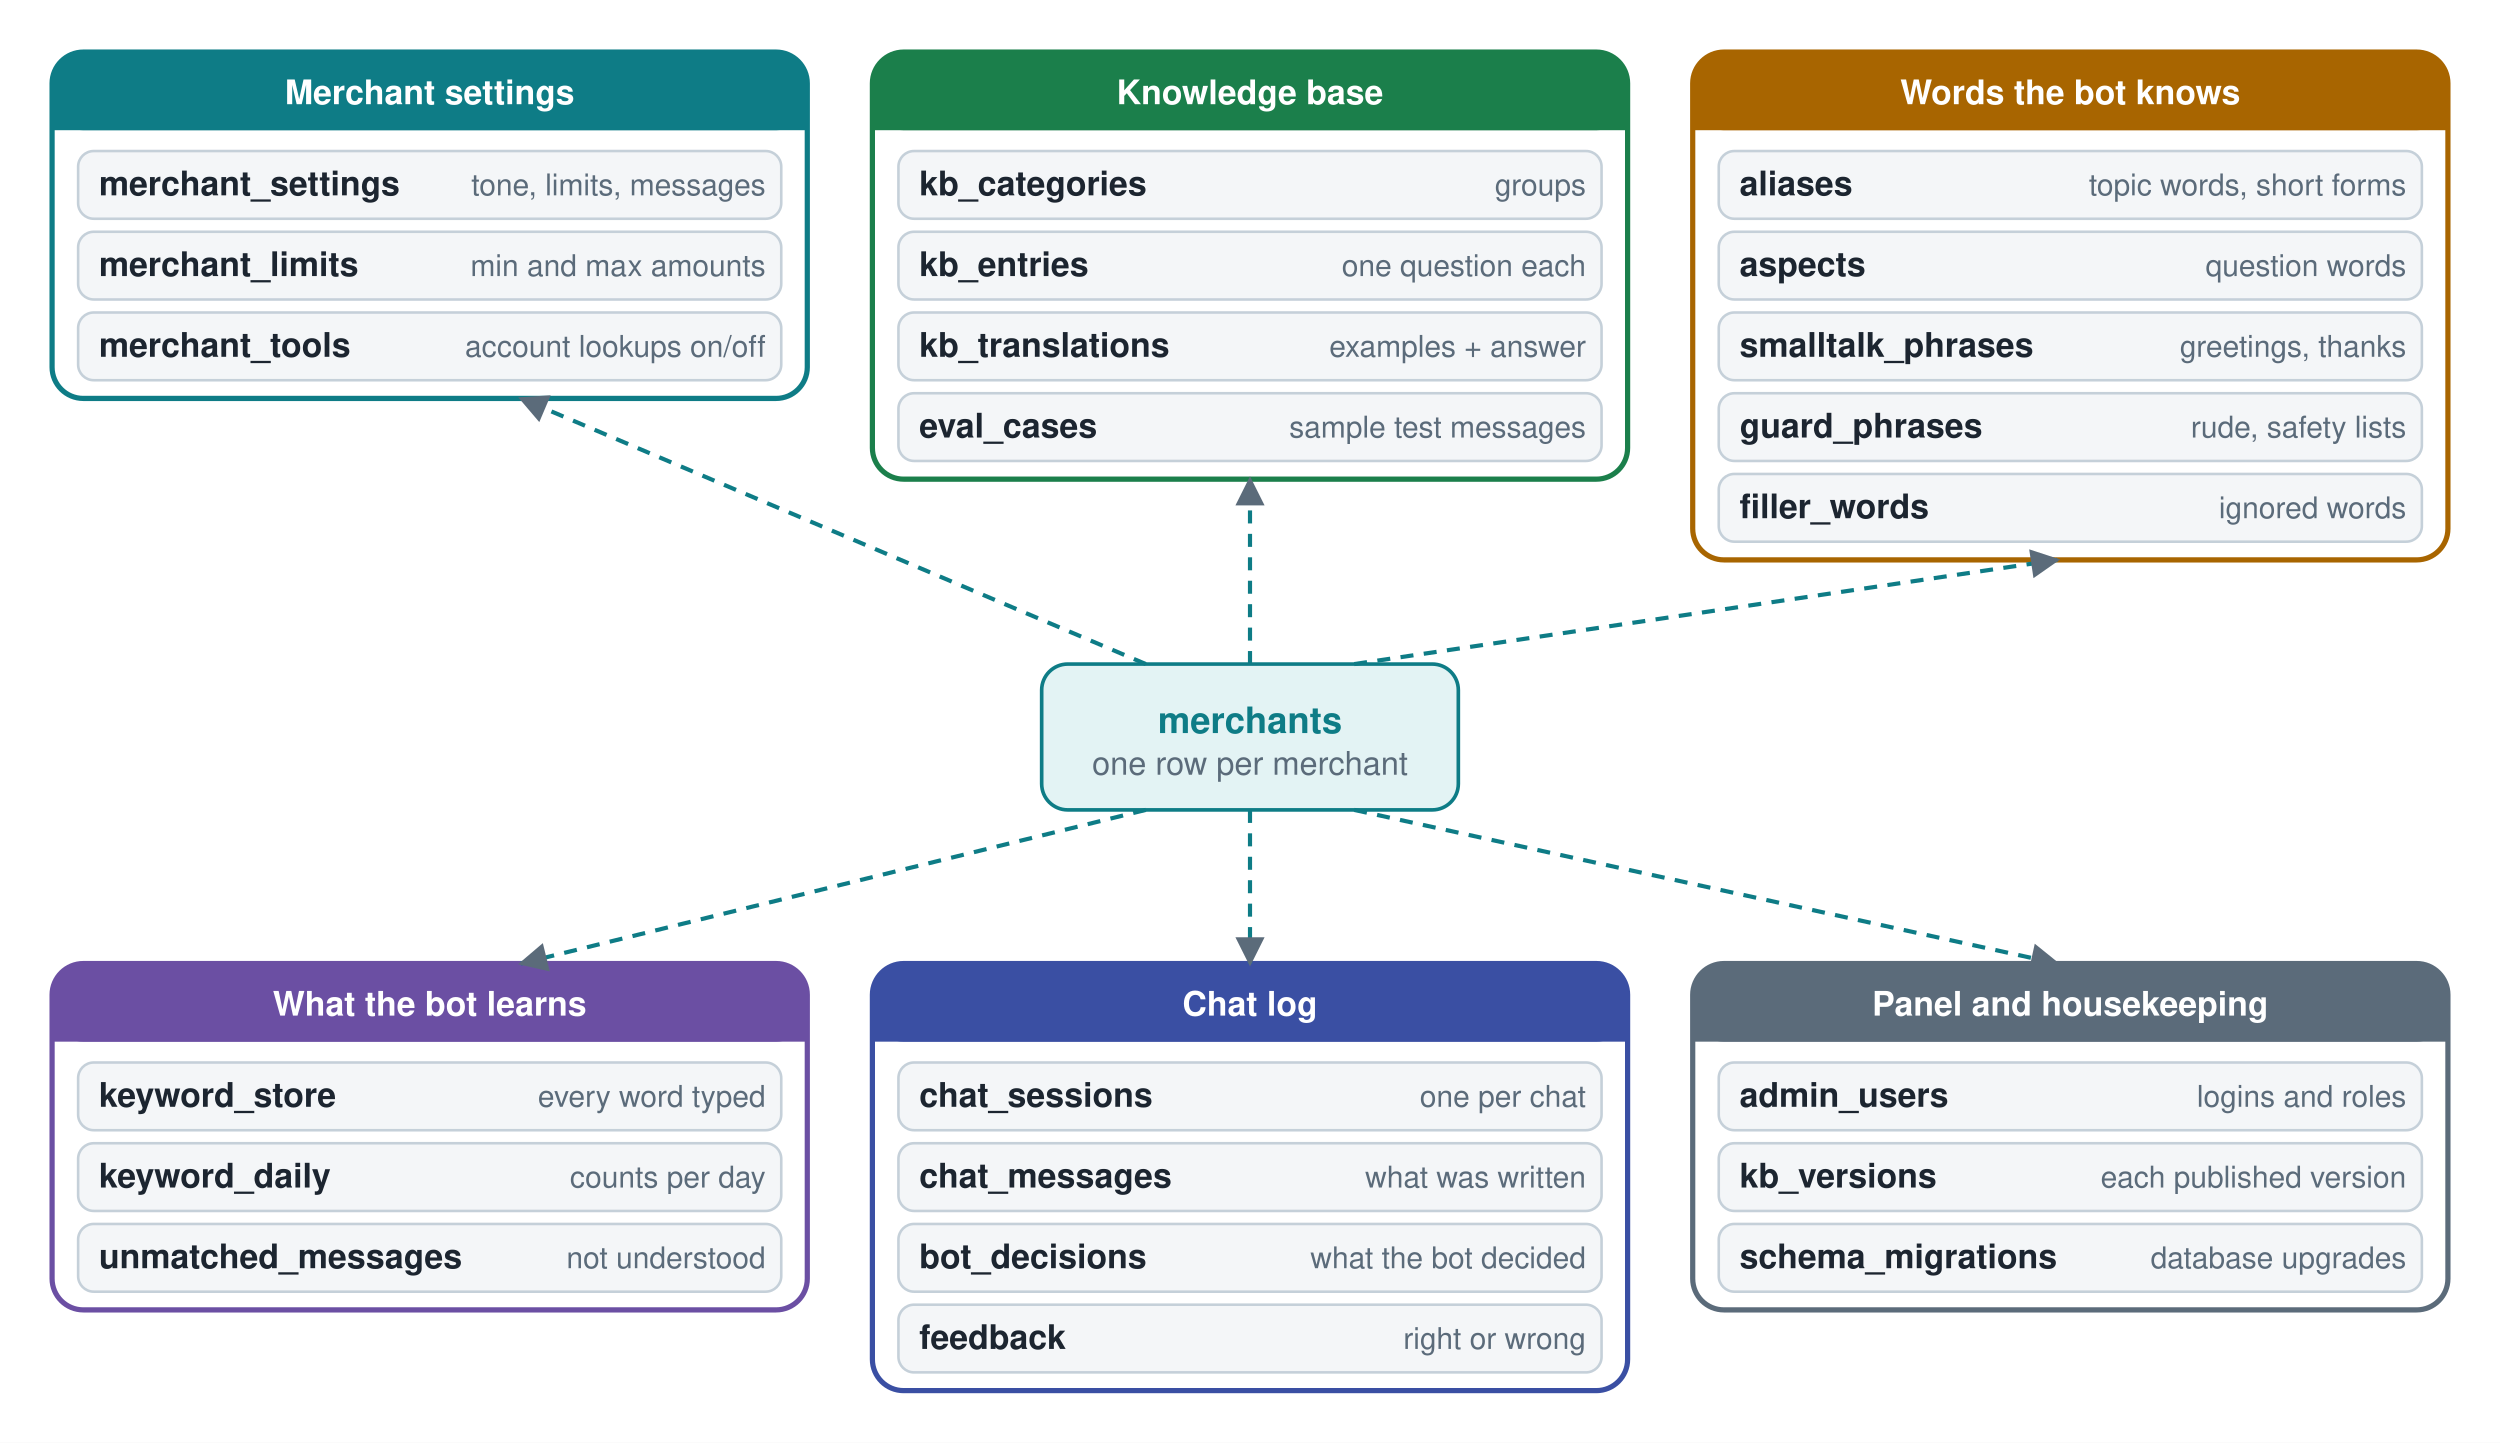
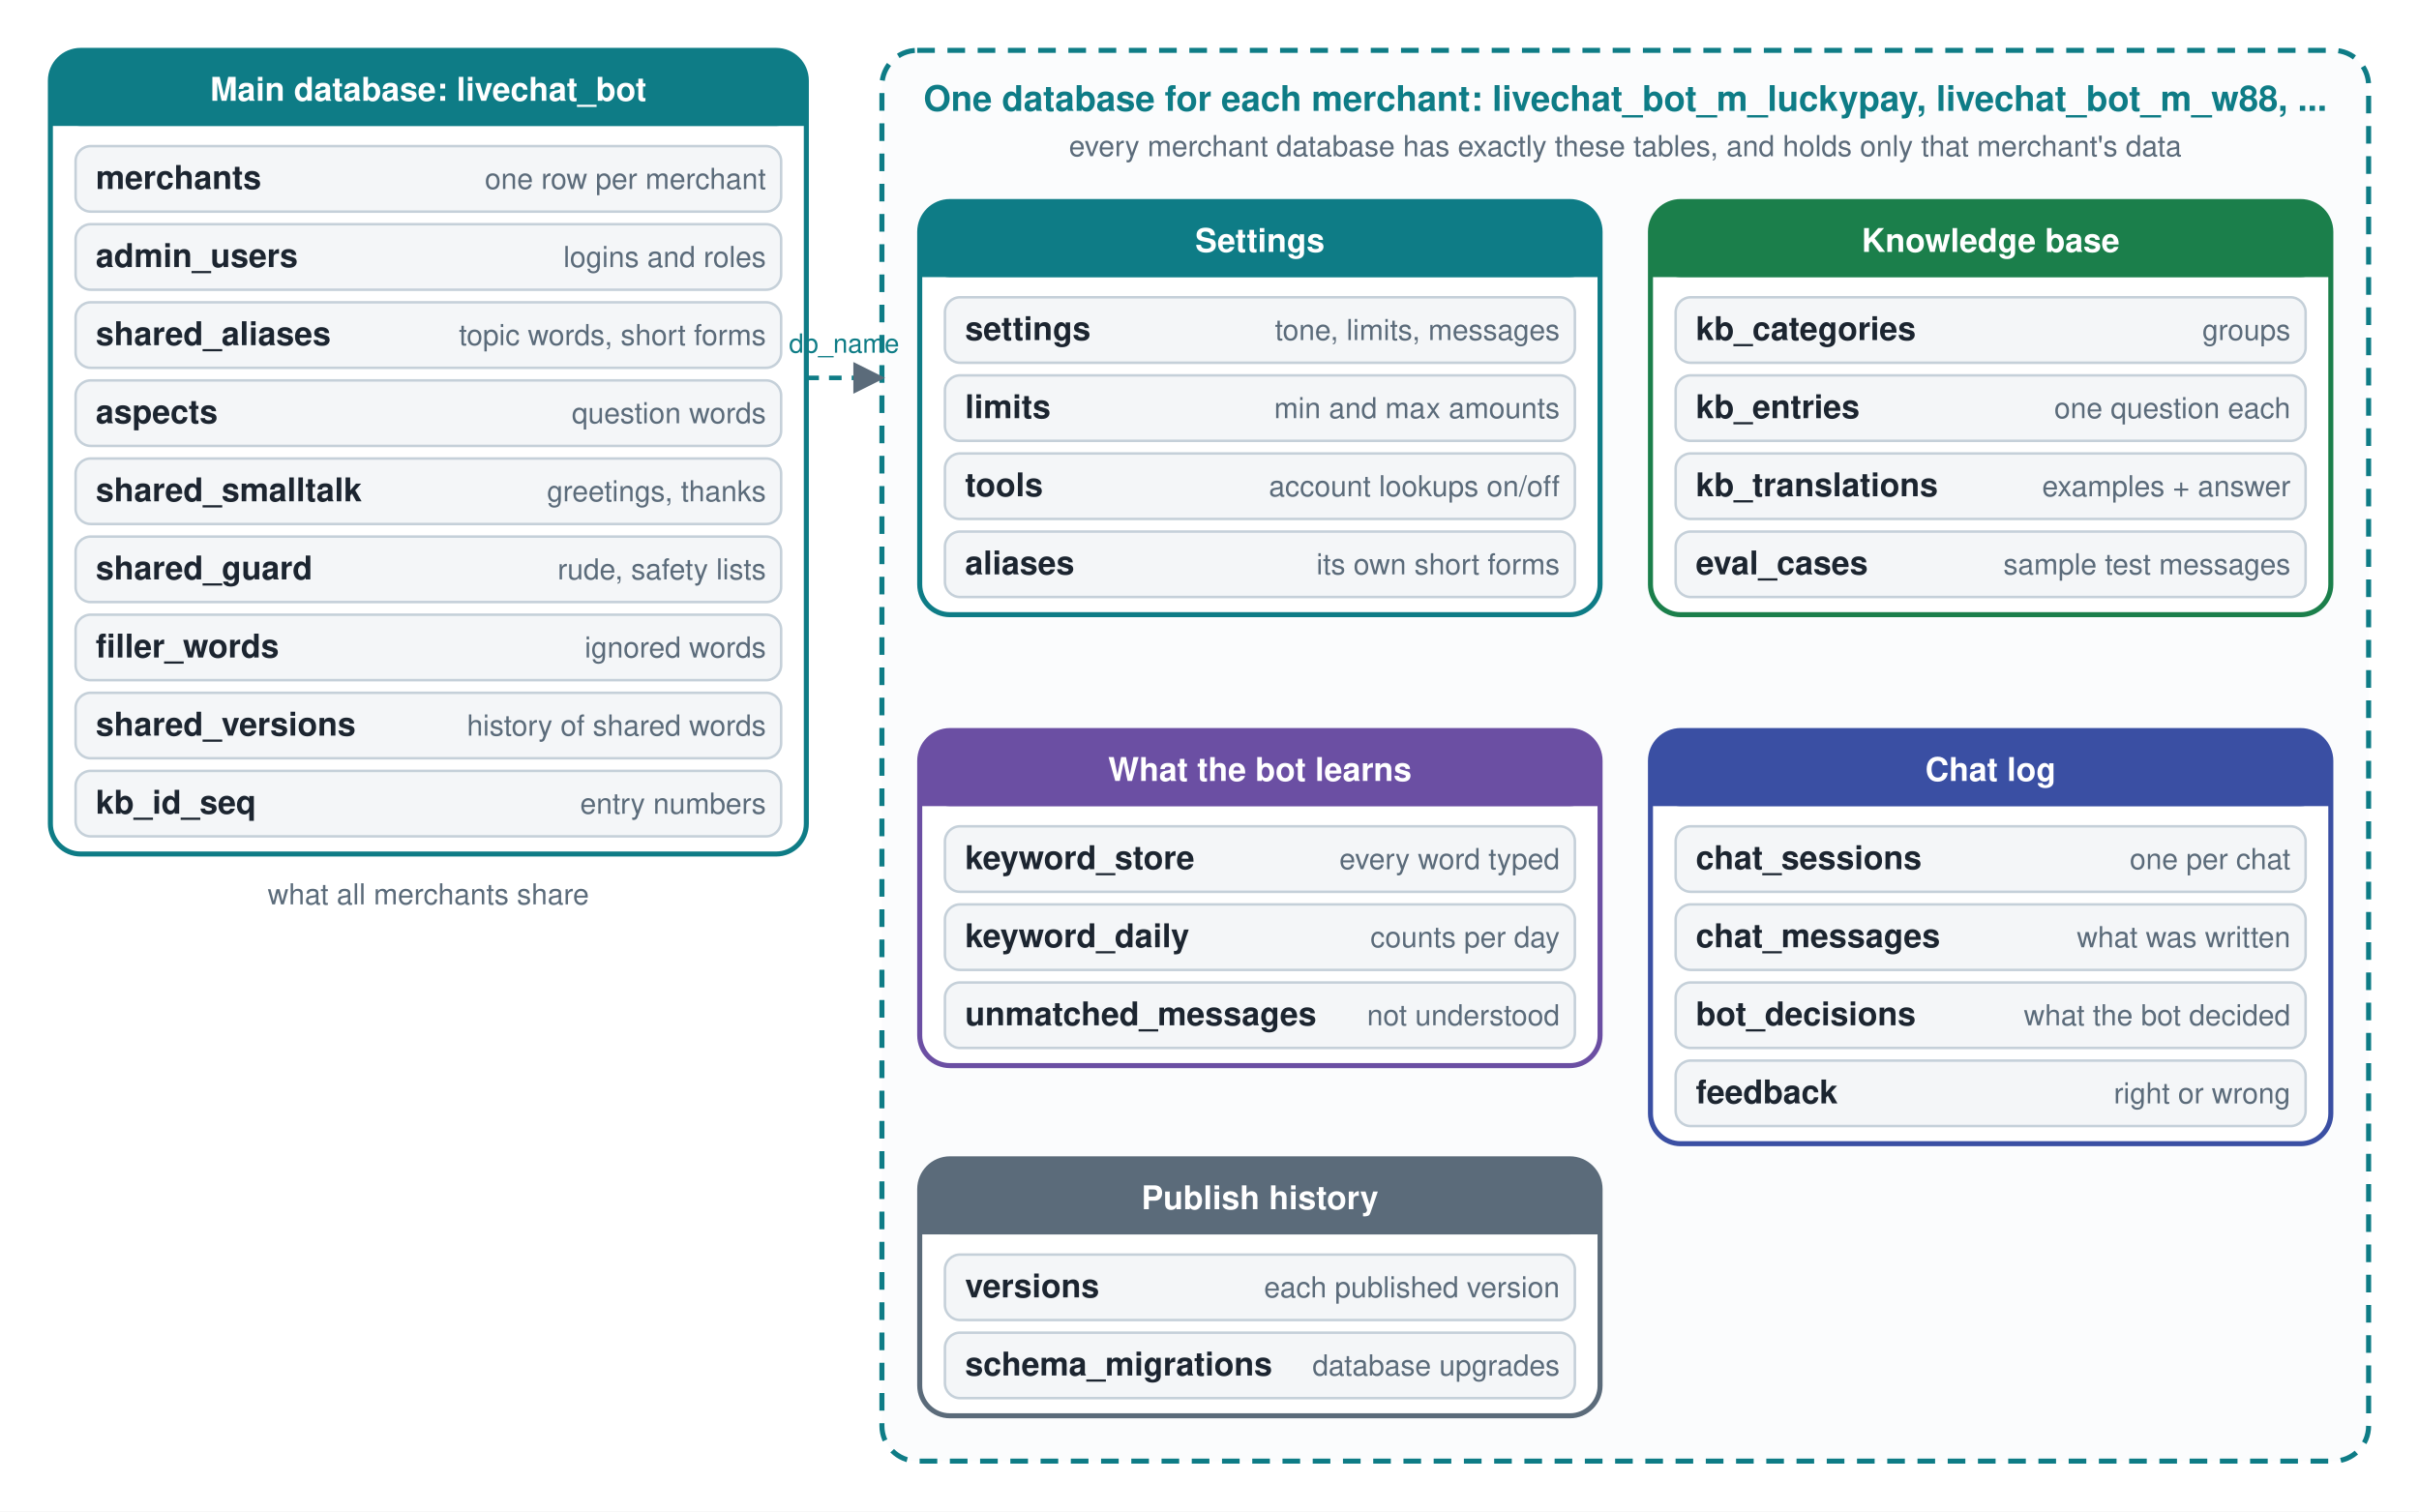
- <svg xmlns="http://www.w3.org/2000/svg" viewBox="0 0 960 554" width="960" height="554" font-family="Helvetica, Arial, sans-serif">
+ <svg xmlns="http://www.w3.org/2000/svg" viewBox="0 0 960 600" width="960" height="600" font-family="Helvetica, Arial, sans-serif">
  <defs>
    <marker id="a" viewBox="0 0 10 10" refX="9" refY="5" markerWidth="7" markerHeight="7" orient="auto-start-reverse">
      <path d="M0 0L10 5L0 10z" fill="#5b6b7a" />
    </marker>
  </defs>
-   <rect width="960" height="554" fill="#ffffff" />
-   <rect x="20" y="20" width="290" height="133" rx="12" fill="#ffffff" stroke="#0E7C86" stroke-width="2" />
-   <rect x="20" y="20" width="290" height="30" rx="12" fill="#0E7C86" />
-   <rect x="20" y="38" width="290" height="12" fill="#0E7C86" />
-   <text x="165.0" y="40" text-anchor="middle" font-size="13" font-weight="700" fill="#fff">Merchant settings</text>
-   <rect x="30" y="58" width="270" height="26" rx="6" fill="#f4f6f8" stroke="#c5d0d9" />
-   <text x="38" y="75" font-size="13" font-weight="700" fill="#1c2530">merchant_settings</text>
-   <text x="294" y="75" text-anchor="end" font-size="11.5" fill="#5b6b7a">tone, limits, messages</text>
-   <rect x="30" y="89" width="270" height="26" rx="6" fill="#f4f6f8" stroke="#c5d0d9" />
-   <text x="38" y="106" font-size="13" font-weight="700" fill="#1c2530">merchant_limits</text>
-   <text x="294" y="106" text-anchor="end" font-size="11.5" fill="#5b6b7a">min and max amounts</text>
-   <rect x="30" y="120" width="270" height="26" rx="6" fill="#f4f6f8" stroke="#c5d0d9" />
-   <text x="38" y="137" font-size="13" font-weight="700" fill="#1c2530">merchant_tools</text>
-   <text x="294" y="137" text-anchor="end" font-size="11.5" fill="#5b6b7a">account lookups on/off</text>
-   <rect x="335" y="20" width="290" height="164" rx="12" fill="#ffffff" stroke="#1b7f4b" stroke-width="2" />
-   <rect x="335" y="20" width="290" height="30" rx="12" fill="#1b7f4b" />
-   <rect x="335" y="38" width="290" height="12" fill="#1b7f4b" />
-   <text x="480.0" y="40" text-anchor="middle" font-size="13" font-weight="700" fill="#fff">Knowledge base</text>
-   <rect x="345" y="58" width="270" height="26" rx="6" fill="#f4f6f8" stroke="#c5d0d9" />
-   <text x="353" y="75" font-size="13" font-weight="700" fill="#1c2530">kb_categories</text>
-   <text x="609" y="75" text-anchor="end" font-size="11.5" fill="#5b6b7a">groups</text>
-   <rect x="345" y="89" width="270" height="26" rx="6" fill="#f4f6f8" stroke="#c5d0d9" />
-   <text x="353" y="106" font-size="13" font-weight="700" fill="#1c2530">kb_entries</text>
-   <text x="609" y="106" text-anchor="end" font-size="11.5" fill="#5b6b7a">one question each</text>
-   <rect x="345" y="120" width="270" height="26" rx="6" fill="#f4f6f8" stroke="#c5d0d9" />
-   <text x="353" y="137" font-size="13" font-weight="700" fill="#1c2530">kb_translations</text>
-   <text x="609" y="137" text-anchor="end" font-size="11.5" fill="#5b6b7a">examples + answer</text>
-   <rect x="345" y="151" width="270" height="26" rx="6" fill="#f4f6f8" stroke="#c5d0d9" />
-   <text x="353" y="168" font-size="13" font-weight="700" fill="#1c2530">eval_cases</text>
-   <text x="609" y="168" text-anchor="end" font-size="11.5" fill="#5b6b7a">sample test messages</text>
-   <rect x="650" y="20" width="290" height="195" rx="12" fill="#ffffff" stroke="#a86500" stroke-width="2" />
-   <rect x="650" y="20" width="290" height="30" rx="12" fill="#a86500" />
-   <rect x="650" y="38" width="290" height="12" fill="#a86500" />
-   <text x="795.0" y="40" text-anchor="middle" font-size="13" font-weight="700" fill="#fff">Words the bot knows</text>
-   <rect x="660" y="58" width="270" height="26" rx="6" fill="#f4f6f8" stroke="#c5d0d9" />
-   <text x="668" y="75" font-size="13" font-weight="700" fill="#1c2530">aliases</text>
-   <text x="924" y="75" text-anchor="end" font-size="11.5" fill="#5b6b7a">topic words, short forms</text>
-   <rect x="660" y="89" width="270" height="26" rx="6" fill="#f4f6f8" stroke="#c5d0d9" />
-   <text x="668" y="106" font-size="13" font-weight="700" fill="#1c2530">aspects</text>
-   <text x="924" y="106" text-anchor="end" font-size="11.5" fill="#5b6b7a">question words</text>
-   <rect x="660" y="120" width="270" height="26" rx="6" fill="#f4f6f8" stroke="#c5d0d9" />
-   <text x="668" y="137" font-size="13" font-weight="700" fill="#1c2530">smalltalk_phrases</text>
-   <text x="924" y="137" text-anchor="end" font-size="11.5" fill="#5b6b7a">greetings, thanks</text>
-   <rect x="660" y="151" width="270" height="26" rx="6" fill="#f4f6f8" stroke="#c5d0d9" />
-   <text x="668" y="168" font-size="13" font-weight="700" fill="#1c2530">guard_phrases</text>
-   <text x="924" y="168" text-anchor="end" font-size="11.5" fill="#5b6b7a">rude, safety lists</text>
-   <rect x="660" y="182" width="270" height="26" rx="6" fill="#f4f6f8" stroke="#c5d0d9" />
-   <text x="668" y="199" font-size="13" font-weight="700" fill="#1c2530">filler_words</text>
-   <text x="924" y="199" text-anchor="end" font-size="11.5" fill="#5b6b7a">ignored words</text>
-   <rect x="20" y="370" width="290" height="133" rx="12" fill="#ffffff" stroke="#6b4fa3" stroke-width="2" />
-   <rect x="20" y="370" width="290" height="30" rx="12" fill="#6b4fa3" />
-   <rect x="20" y="388" width="290" height="12" fill="#6b4fa3" />
-   <text x="165.0" y="390" text-anchor="middle" font-size="13" font-weight="700" fill="#fff">What the bot learns</text>
-   <rect x="30" y="408" width="270" height="26" rx="6" fill="#f4f6f8" stroke="#c5d0d9" />
-   <text x="38" y="425" font-size="13" font-weight="700" fill="#1c2530">keyword_store</text>
-   <text x="294" y="425" text-anchor="end" font-size="11.5" fill="#5b6b7a">every word typed</text>
-   <rect x="30" y="439" width="270" height="26" rx="6" fill="#f4f6f8" stroke="#c5d0d9" />
-   <text x="38" y="456" font-size="13" font-weight="700" fill="#1c2530">keyword_daily</text>
-   <text x="294" y="456" text-anchor="end" font-size="11.5" fill="#5b6b7a">counts per day</text>
-   <rect x="30" y="470" width="270" height="26" rx="6" fill="#f4f6f8" stroke="#c5d0d9" />
-   <text x="38" y="487" font-size="13" font-weight="700" fill="#1c2530">unmatched_messages</text>
-   <text x="294" y="487" text-anchor="end" font-size="11.5" fill="#5b6b7a">not understood</text>
-   <rect x="335" y="370" width="290" height="164" rx="12" fill="#ffffff" stroke="#3a4fa3" stroke-width="2" />
-   <rect x="335" y="370" width="290" height="30" rx="12" fill="#3a4fa3" />
-   <rect x="335" y="388" width="290" height="12" fill="#3a4fa3" />
-   <text x="480.0" y="390" text-anchor="middle" font-size="13" font-weight="700" fill="#fff">Chat log</text>
-   <rect x="345" y="408" width="270" height="26" rx="6" fill="#f4f6f8" stroke="#c5d0d9" />
-   <text x="353" y="425" font-size="13" font-weight="700" fill="#1c2530">chat_sessions</text>
-   <text x="609" y="425" text-anchor="end" font-size="11.5" fill="#5b6b7a">one per chat</text>
-   <rect x="345" y="439" width="270" height="26" rx="6" fill="#f4f6f8" stroke="#c5d0d9" />
-   <text x="353" y="456" font-size="13" font-weight="700" fill="#1c2530">chat_messages</text>
-   <text x="609" y="456" text-anchor="end" font-size="11.5" fill="#5b6b7a">what was written</text>
-   <rect x="345" y="470" width="270" height="26" rx="6" fill="#f4f6f8" stroke="#c5d0d9" />
-   <text x="353" y="487" font-size="13" font-weight="700" fill="#1c2530">bot_decisions</text>
-   <text x="609" y="487" text-anchor="end" font-size="11.5" fill="#5b6b7a">what the bot decided</text>
-   <rect x="345" y="501" width="270" height="26" rx="6" fill="#f4f6f8" stroke="#c5d0d9" />
-   <text x="353" y="518" font-size="13" font-weight="700" fill="#1c2530">feedback</text>
-   <text x="609" y="518" text-anchor="end" font-size="11.5" fill="#5b6b7a">right or wrong</text>
-   <rect x="650" y="370" width="290" height="133" rx="12" fill="#ffffff" stroke="#5b6b7a" stroke-width="2" />
-   <rect x="650" y="370" width="290" height="30" rx="12" fill="#5b6b7a" />
-   <rect x="650" y="388" width="290" height="12" fill="#5b6b7a" />
-   <text x="795.0" y="390" text-anchor="middle" font-size="13" font-weight="700" fill="#fff">Panel and housekeeping</text>
-   <rect x="660" y="408" width="270" height="26" rx="6" fill="#f4f6f8" stroke="#c5d0d9" />
-   <text x="668" y="425" font-size="13" font-weight="700" fill="#1c2530">admin_users</text>
-   <text x="924" y="425" text-anchor="end" font-size="11.5" fill="#5b6b7a">logins and roles</text>
-   <rect x="660" y="439" width="270" height="26" rx="6" fill="#f4f6f8" stroke="#c5d0d9" />
-   <text x="668" y="456" font-size="13" font-weight="700" fill="#1c2530">kb_versions</text>
-   <text x="924" y="456" text-anchor="end" font-size="11.5" fill="#5b6b7a">each published version</text>
-   <rect x="660" y="470" width="270" height="26" rx="6" fill="#f4f6f8" stroke="#c5d0d9" />
-   <text x="668" y="487" font-size="13" font-weight="700" fill="#1c2530">schema_migrations</text>
-   <text x="924" y="487" text-anchor="end" font-size="11.5" fill="#5b6b7a">database upgrades</text>
-   <rect x="400" y="255" width="160" height="56" rx="10" fill="#e3f3f4" stroke="#0E7C86" stroke-width="1.4" />
-   <text x="480.0" y="281.5" text-anchor="middle" font-size="14" font-weight="700" fill="#0E7C86">merchants</text>
-   <text x="480.0" y="297.5" text-anchor="middle" font-size="12.5" fill="#5b6b7a">one row per merchant</text>
-   <line x1="440" y1="255" x2="200" y2="153" stroke="#0E7C86" stroke-width="1.6" stroke-dasharray="5 4" marker-end="url(#a)" />
-   <line x1="480" y1="255" x2="480" y2="184" stroke="#0E7C86" stroke-width="1.6" stroke-dasharray="5 4" marker-end="url(#a)" />
-   <line x1="520" y1="255" x2="790" y2="215" stroke="#0E7C86" stroke-width="1.6" stroke-dasharray="5 4" marker-end="url(#a)" />
-   <line x1="440" y1="311" x2="200" y2="370" stroke="#0E7C86" stroke-width="1.6" stroke-dasharray="5 4" marker-end="url(#a)" />
-   <line x1="480" y1="311" x2="480" y2="370" stroke="#0E7C86" stroke-width="1.6" stroke-dasharray="5 4" marker-end="url(#a)" />
-   <line x1="520" y1="311" x2="790" y2="370" stroke="#0E7C86" stroke-width="1.6" stroke-dasharray="5 4" marker-end="url(#a)" />
+   <rect width="960" height="600" fill="#ffffff" />
+   <rect x="20" y="20" width="300" height="319" rx="12" fill="#ffffff" stroke="#0E7C86" stroke-width="2" />
+   <rect x="20" y="20" width="300" height="30" rx="12" fill="#0E7C86" />
+   <rect x="20" y="38" width="300" height="12" fill="#0E7C86" />
+   <text x="170.0" y="40" text-anchor="middle" font-size="13" font-weight="700" fill="#fff">Main database: livechat_bot</text>
+   <rect x="30" y="58" width="280" height="26" rx="6" fill="#f4f6f8" stroke="#c5d0d9" />
+   <text x="38" y="75" font-size="13" font-weight="700" fill="#1c2530">merchants</text>
+   <text x="304" y="75" text-anchor="end" font-size="11.5" fill="#5b6b7a">one row per merchant</text>
+   <rect x="30" y="89" width="280" height="26" rx="6" fill="#f4f6f8" stroke="#c5d0d9" />
+   <text x="38" y="106" font-size="13" font-weight="700" fill="#1c2530">admin_users</text>
+   <text x="304" y="106" text-anchor="end" font-size="11.5" fill="#5b6b7a">logins and roles</text>
+   <rect x="30" y="120" width="280" height="26" rx="6" fill="#f4f6f8" stroke="#c5d0d9" />
+   <text x="38" y="137" font-size="13" font-weight="700" fill="#1c2530">shared_aliases</text>
+   <text x="304" y="137" text-anchor="end" font-size="11.5" fill="#5b6b7a">topic words, short forms</text>
+   <rect x="30" y="151" width="280" height="26" rx="6" fill="#f4f6f8" stroke="#c5d0d9" />
+   <text x="38" y="168" font-size="13" font-weight="700" fill="#1c2530">aspects</text>
+   <text x="304" y="168" text-anchor="end" font-size="11.5" fill="#5b6b7a">question words</text>
+   <rect x="30" y="182" width="280" height="26" rx="6" fill="#f4f6f8" stroke="#c5d0d9" />
+   <text x="38" y="199" font-size="13" font-weight="700" fill="#1c2530">shared_smalltalk</text>
+   <text x="304" y="199" text-anchor="end" font-size="11.5" fill="#5b6b7a">greetings, thanks</text>
+   <rect x="30" y="213" width="280" height="26" rx="6" fill="#f4f6f8" stroke="#c5d0d9" />
+   <text x="38" y="230" font-size="13" font-weight="700" fill="#1c2530">shared_guard</text>
+   <text x="304" y="230" text-anchor="end" font-size="11.5" fill="#5b6b7a">rude, safety lists</text>
+   <rect x="30" y="244" width="280" height="26" rx="6" fill="#f4f6f8" stroke="#c5d0d9" />
+   <text x="38" y="261" font-size="13" font-weight="700" fill="#1c2530">filler_words</text>
+   <text x="304" y="261" text-anchor="end" font-size="11.5" fill="#5b6b7a">ignored words</text>
+   <rect x="30" y="275" width="280" height="26" rx="6" fill="#f4f6f8" stroke="#c5d0d9" />
+   <text x="38" y="292" font-size="13" font-weight="700" fill="#1c2530">shared_versions</text>
+   <text x="304" y="292" text-anchor="end" font-size="11.5" fill="#5b6b7a">history of shared words</text>
+   <rect x="30" y="306" width="280" height="26" rx="6" fill="#f4f6f8" stroke="#c5d0d9" />
+   <text x="38" y="323" font-size="13" font-weight="700" fill="#1c2530">kb_id_seq</text>
+   <text x="304" y="323" text-anchor="end" font-size="11.5" fill="#5b6b7a">entry numbers</text>
+   <text x="170" y="359" text-anchor="middle" font-size="11.5" fill="#5b6b7a">what all merchants share</text>
+   <rect x="350" y="20" width="590" height="560" rx="14" fill="#fbfcfd" stroke="#0E7C86" stroke-width="2" stroke-dasharray="7 5" />
+   <text x="645.0" y="44" text-anchor="middle" font-size="14" font-weight="700" fill="#0E7C86">One database for each merchant: livechat_bot_m_luckypay, livechat_bot_m_w88, ...</text>
+   <text x="645.0" y="62" text-anchor="middle" font-size="11.5" fill="#5b6b7a">every merchant database has exactly these tables, and holds only that merchant's data</text>
+   <rect x="365" y="80" width="270" height="164" rx="12" fill="#ffffff" stroke="#0E7C86" stroke-width="2" />
+   <rect x="365" y="80" width="270" height="30" rx="12" fill="#0E7C86" />
+   <rect x="365" y="98" width="270" height="12" fill="#0E7C86" />
+   <text x="500.0" y="100" text-anchor="middle" font-size="13" font-weight="700" fill="#fff">Settings</text>
+   <rect x="375" y="118" width="250" height="26" rx="6" fill="#f4f6f8" stroke="#c5d0d9" />
+   <text x="383" y="135" font-size="13" font-weight="700" fill="#1c2530">settings</text>
+   <text x="619" y="135" text-anchor="end" font-size="11.5" fill="#5b6b7a">tone, limits, messages</text>
+   <rect x="375" y="149" width="250" height="26" rx="6" fill="#f4f6f8" stroke="#c5d0d9" />
+   <text x="383" y="166" font-size="13" font-weight="700" fill="#1c2530">limits</text>
+   <text x="619" y="166" text-anchor="end" font-size="11.5" fill="#5b6b7a">min and max amounts</text>
+   <rect x="375" y="180" width="250" height="26" rx="6" fill="#f4f6f8" stroke="#c5d0d9" />
+   <text x="383" y="197" font-size="13" font-weight="700" fill="#1c2530">tools</text>
+   <text x="619" y="197" text-anchor="end" font-size="11.5" fill="#5b6b7a">account lookups on/off</text>
+   <rect x="375" y="211" width="250" height="26" rx="6" fill="#f4f6f8" stroke="#c5d0d9" />
+   <text x="383" y="228" font-size="13" font-weight="700" fill="#1c2530">aliases</text>
+   <text x="619" y="228" text-anchor="end" font-size="11.5" fill="#5b6b7a">its own short forms</text>
+   <rect x="655" y="80" width="270" height="164" rx="12" fill="#ffffff" stroke="#1b7f4b" stroke-width="2" />
+   <rect x="655" y="80" width="270" height="30" rx="12" fill="#1b7f4b" />
+   <rect x="655" y="98" width="270" height="12" fill="#1b7f4b" />
+   <text x="790.0" y="100" text-anchor="middle" font-size="13" font-weight="700" fill="#fff">Knowledge base</text>
+   <rect x="665" y="118" width="250" height="26" rx="6" fill="#f4f6f8" stroke="#c5d0d9" />
+   <text x="673" y="135" font-size="13" font-weight="700" fill="#1c2530">kb_categories</text>
+   <text x="909" y="135" text-anchor="end" font-size="11.5" fill="#5b6b7a">groups</text>
+   <rect x="665" y="149" width="250" height="26" rx="6" fill="#f4f6f8" stroke="#c5d0d9" />
+   <text x="673" y="166" font-size="13" font-weight="700" fill="#1c2530">kb_entries</text>
+   <text x="909" y="166" text-anchor="end" font-size="11.5" fill="#5b6b7a">one question each</text>
+   <rect x="665" y="180" width="250" height="26" rx="6" fill="#f4f6f8" stroke="#c5d0d9" />
+   <text x="673" y="197" font-size="13" font-weight="700" fill="#1c2530">kb_translations</text>
+   <text x="909" y="197" text-anchor="end" font-size="11.5" fill="#5b6b7a">examples + answer</text>
+   <rect x="665" y="211" width="250" height="26" rx="6" fill="#f4f6f8" stroke="#c5d0d9" />
+   <text x="673" y="228" font-size="13" font-weight="700" fill="#1c2530">eval_cases</text>
+   <text x="909" y="228" text-anchor="end" font-size="11.5" fill="#5b6b7a">sample test messages</text>
+   <rect x="365" y="290" width="270" height="133" rx="12" fill="#ffffff" stroke="#6b4fa3" stroke-width="2" />
+   <rect x="365" y="290" width="270" height="30" rx="12" fill="#6b4fa3" />
+   <rect x="365" y="308" width="270" height="12" fill="#6b4fa3" />
+   <text x="500.0" y="310" text-anchor="middle" font-size="13" font-weight="700" fill="#fff">What the bot learns</text>
+   <rect x="375" y="328" width="250" height="26" rx="6" fill="#f4f6f8" stroke="#c5d0d9" />
+   <text x="383" y="345" font-size="13" font-weight="700" fill="#1c2530">keyword_store</text>
+   <text x="619" y="345" text-anchor="end" font-size="11.5" fill="#5b6b7a">every word typed</text>
+   <rect x="375" y="359" width="250" height="26" rx="6" fill="#f4f6f8" stroke="#c5d0d9" />
+   <text x="383" y="376" font-size="13" font-weight="700" fill="#1c2530">keyword_daily</text>
+   <text x="619" y="376" text-anchor="end" font-size="11.5" fill="#5b6b7a">counts per day</text>
+   <rect x="375" y="390" width="250" height="26" rx="6" fill="#f4f6f8" stroke="#c5d0d9" />
+   <text x="383" y="407" font-size="13" font-weight="700" fill="#1c2530">unmatched_messages</text>
+   <text x="619" y="407" text-anchor="end" font-size="11.5" fill="#5b6b7a">not understood</text>
+   <rect x="655" y="290" width="270" height="164" rx="12" fill="#ffffff" stroke="#3a4fa3" stroke-width="2" />
+   <rect x="655" y="290" width="270" height="30" rx="12" fill="#3a4fa3" />
+   <rect x="655" y="308" width="270" height="12" fill="#3a4fa3" />
+   <text x="790.0" y="310" text-anchor="middle" font-size="13" font-weight="700" fill="#fff">Chat log</text>
+   <rect x="665" y="328" width="250" height="26" rx="6" fill="#f4f6f8" stroke="#c5d0d9" />
+   <text x="673" y="345" font-size="13" font-weight="700" fill="#1c2530">chat_sessions</text>
+   <text x="909" y="345" text-anchor="end" font-size="11.5" fill="#5b6b7a">one per chat</text>
+   <rect x="665" y="359" width="250" height="26" rx="6" fill="#f4f6f8" stroke="#c5d0d9" />
+   <text x="673" y="376" font-size="13" font-weight="700" fill="#1c2530">chat_messages</text>
+   <text x="909" y="376" text-anchor="end" font-size="11.5" fill="#5b6b7a">what was written</text>
+   <rect x="665" y="390" width="250" height="26" rx="6" fill="#f4f6f8" stroke="#c5d0d9" />
+   <text x="673" y="407" font-size="13" font-weight="700" fill="#1c2530">bot_decisions</text>
+   <text x="909" y="407" text-anchor="end" font-size="11.5" fill="#5b6b7a">what the bot decided</text>
+   <rect x="665" y="421" width="250" height="26" rx="6" fill="#f4f6f8" stroke="#c5d0d9" />
+   <text x="673" y="438" font-size="13" font-weight="700" fill="#1c2530">feedback</text>
+   <text x="909" y="438" text-anchor="end" font-size="11.5" fill="#5b6b7a">right or wrong</text>
+   <rect x="365" y="460" width="270" height="102" rx="12" fill="#ffffff" stroke="#5b6b7a" stroke-width="2" />
+   <rect x="365" y="460" width="270" height="30" rx="12" fill="#5b6b7a" />
+   <rect x="365" y="478" width="270" height="12" fill="#5b6b7a" />
+   <text x="500.0" y="480" text-anchor="middle" font-size="13" font-weight="700" fill="#fff">Publish history</text>
+   <rect x="375" y="498" width="250" height="26" rx="6" fill="#f4f6f8" stroke="#c5d0d9" />
+   <text x="383" y="515" font-size="13" font-weight="700" fill="#1c2530">versions</text>
+   <text x="619" y="515" text-anchor="end" font-size="11.5" fill="#5b6b7a">each published version</text>
+   <rect x="375" y="529" width="250" height="26" rx="6" fill="#f4f6f8" stroke="#c5d0d9" />
+   <text x="383" y="546" font-size="13" font-weight="700" fill="#1c2530">schema_migrations</text>
+   <text x="619" y="546" text-anchor="end" font-size="11.5" fill="#5b6b7a">database upgrades</text>
+   <line x1="320" y1="150" x2="350" y2="150" stroke="#0E7C86" stroke-width="1.8" stroke-dasharray="5 4" marker-end="url(#a)" />
+   <text x="335" y="140" text-anchor="middle" font-size="10.5" fill="#0E7C86">db_name</text>
</svg>
